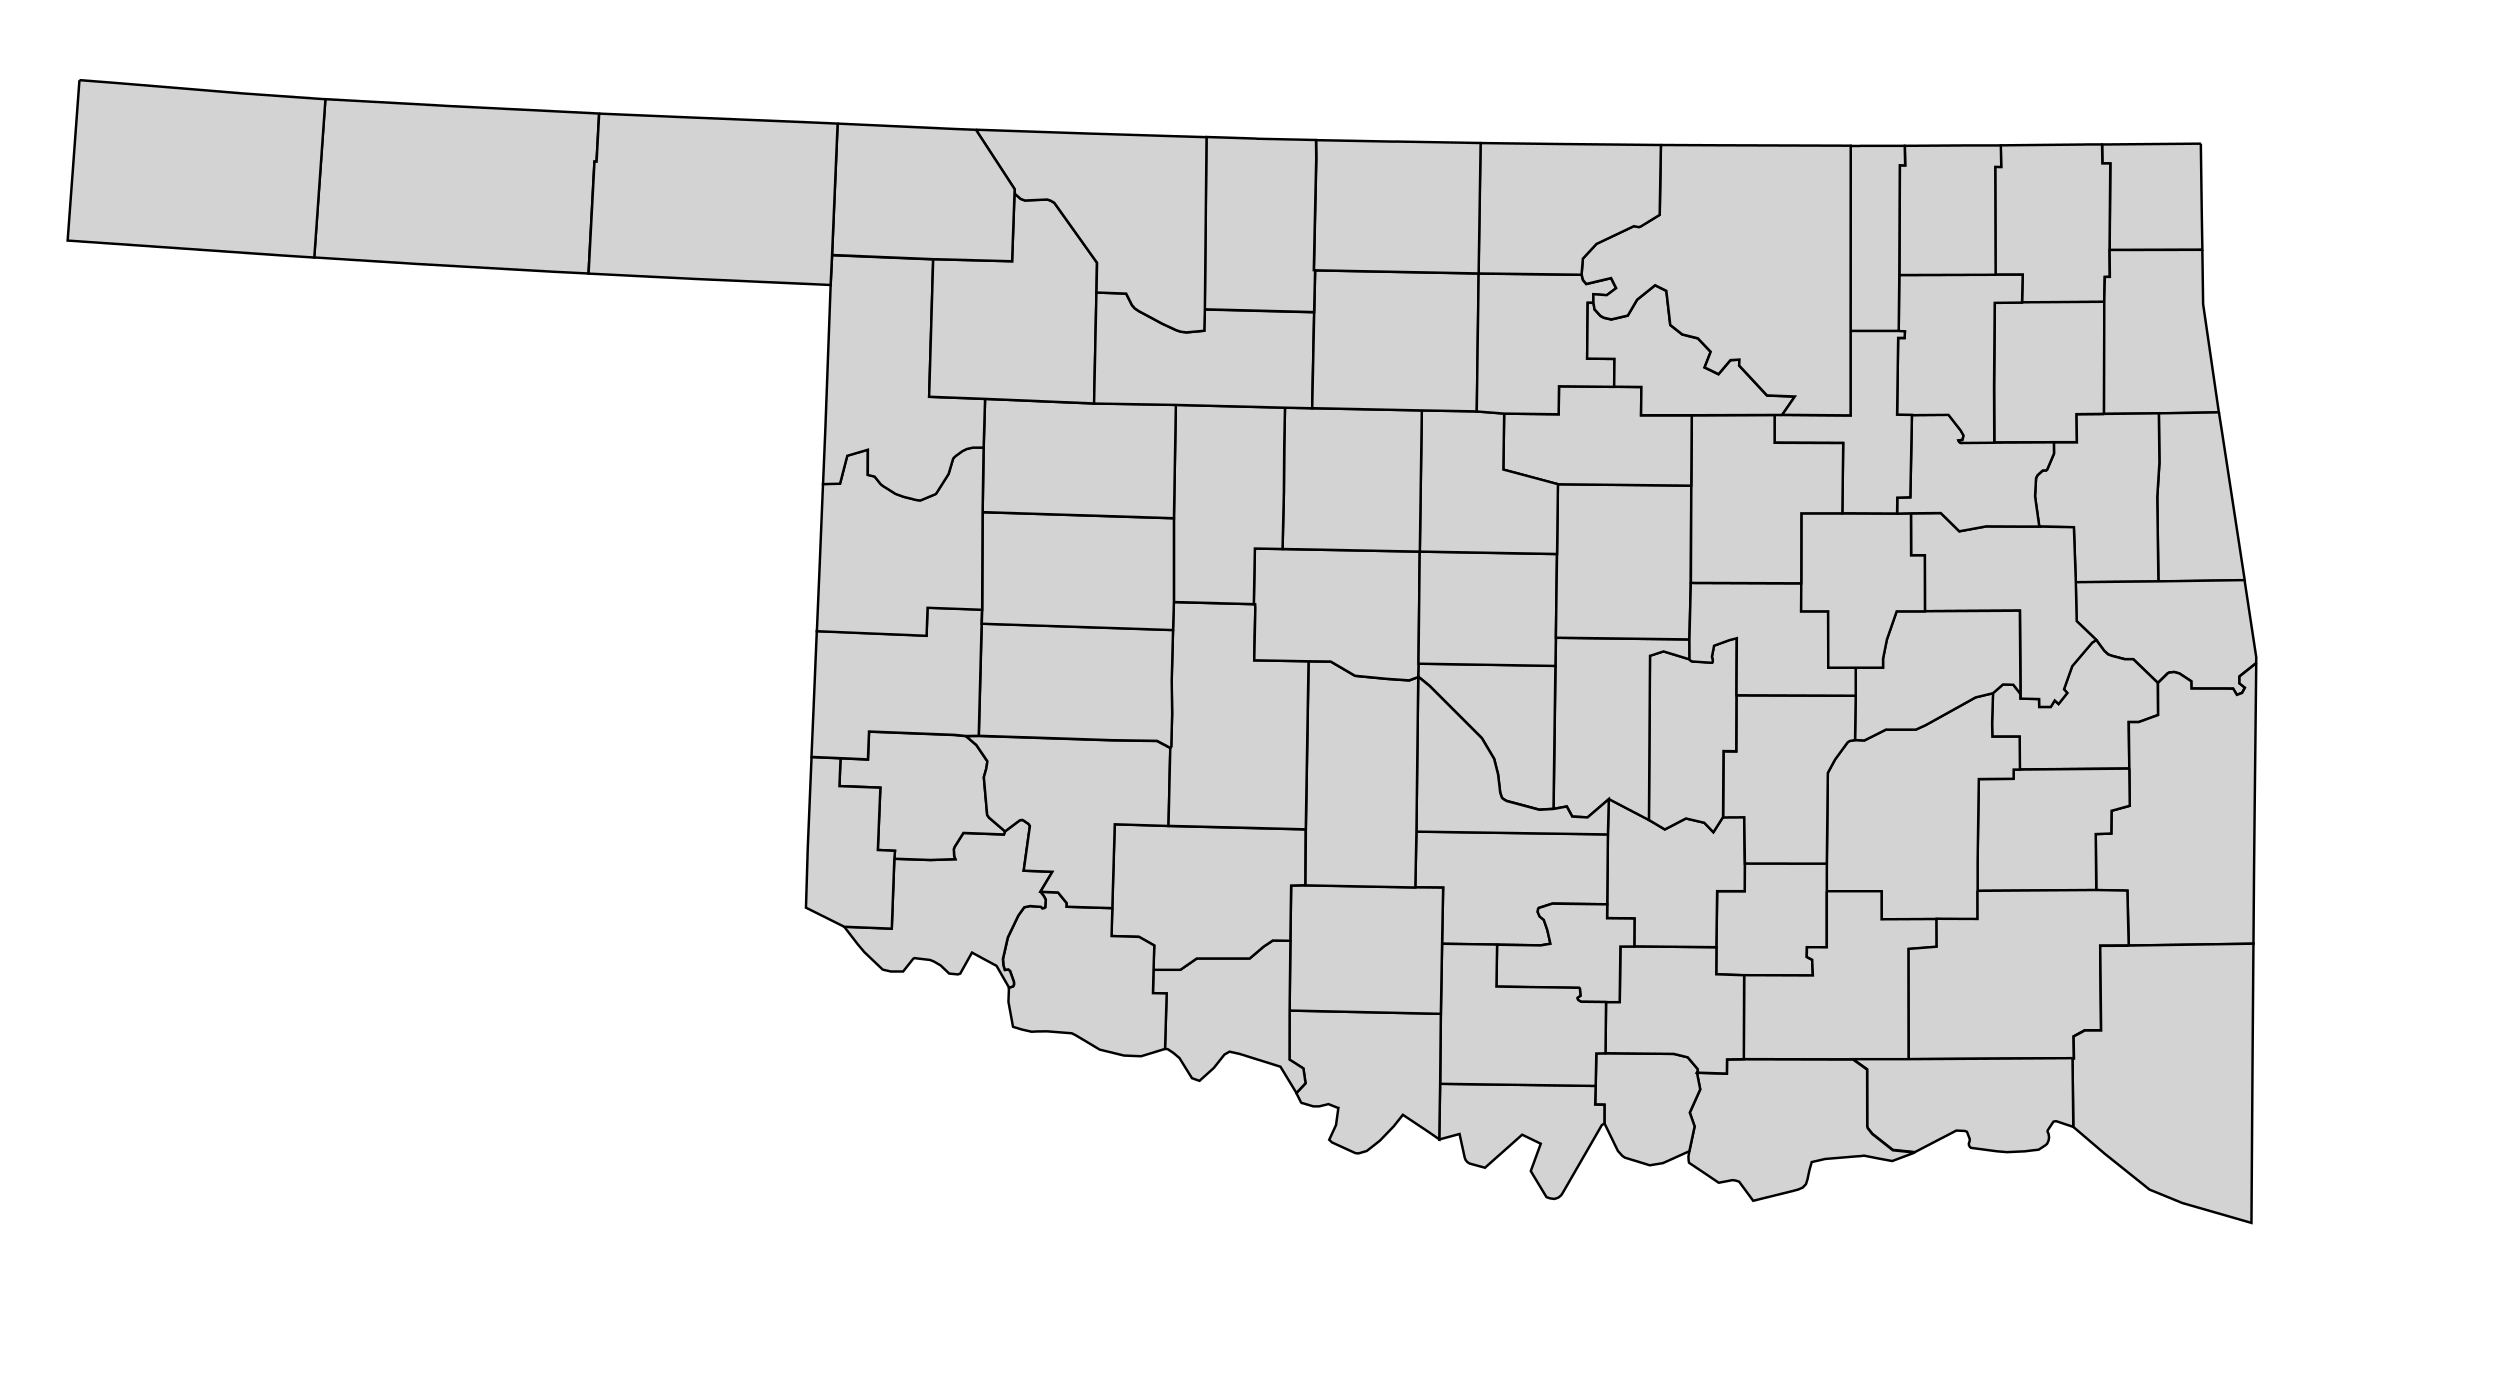
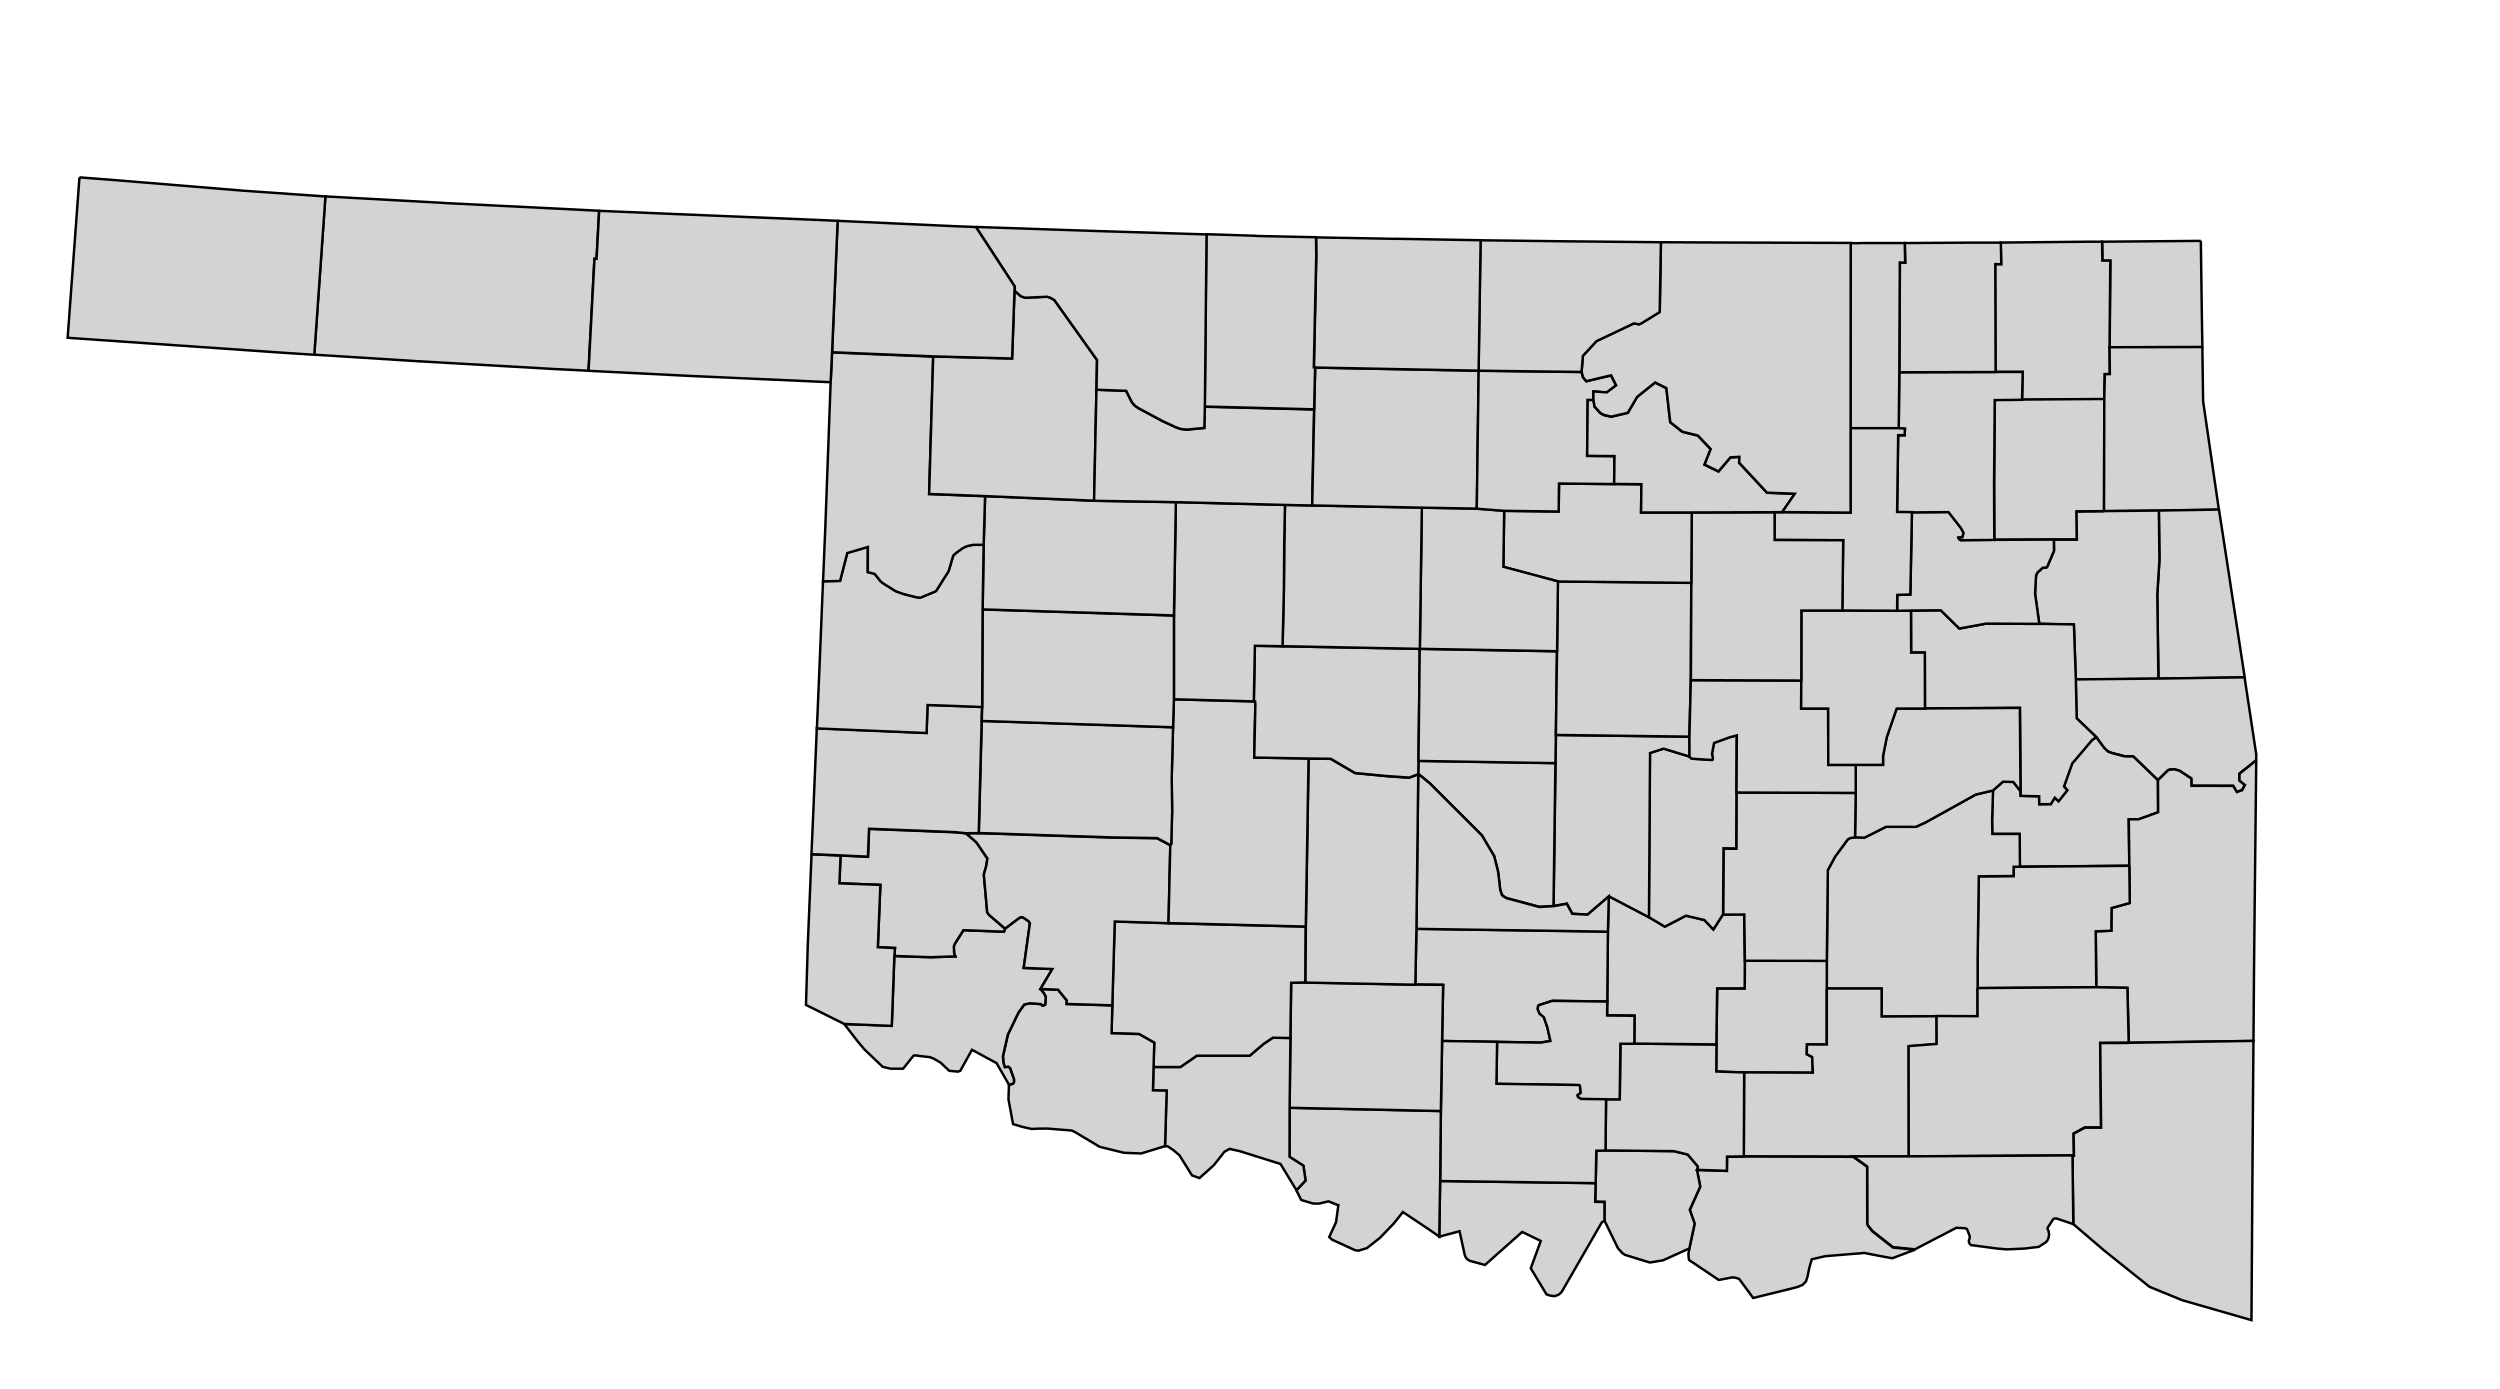
<svg xmlns="http://www.w3.org/2000/svg" width="900" height="500" version="1.0">
-   <g id="county-group" class="counties" transform="scale(5), translate(-390 -325)" style="fill:#d3d3d3;stroke-width:.178;stroke:#000">
+   <g id="county_group" class="counties" transform="scale(5), translate(-390 -318)" style="fill:#d3d3d3;stroke-width:.178;stroke:#000">
    <path id="Texas__OK" class="40139" d="m422.03 332.62 8.896 0.443 2.209 0.112-0.185 3.455h-0.152l-0.426 8.062-2.403-0.119-9.868-0.563-7.479-0.473 0.802-11.396 8.606 0.474" />
    <path id="Cimarron__OK" class="40025" d="m395.72 330.77 2.307 0.178 9.451 0.779 5.696 0.401 0.257 0.02-0.802 11.396-2.387-0.155-15.372-1.068 0.85-11.547" />
    <path id="Ottawa__OK" class="40115" d="m548.46 335.34 0.073 5.359 0.039 2.291-6.677 0.013 0.055-6.233-0.572-2e-3 -0.021-1.365 7.103-0.06" />
    <path id="Craig__OK" class="40035" d="m540.15 335.4h1.198l0.021 1.365 0.572 2e-3 -0.055 6.233 0.018 1.935-0.362 6e-3 -0.041 1.805-5.916 0.04 0.049-2.008-1.96 7e-4 -0.024-7.768 0.43 7e-3 -0.029-1.553 6.097-0.06" />
    <path id="Mayes__OK" class="40097" d="m541.51 346.74-0.018 8.06-1.975 0.02 0.025 2.017h-1.656l-4.291 0.02-0.016-4.029 0.05-6.041 1.966-0.02 5.916-0.04" />
    <path id="Delaware__OK" class="40041" d="m548.57 342.99 0.055 3.903 1.134 7.803-4.322 0.07-3.947 0.04 0.018-8.06 0.041-1.805 0.362-6e-3 -0.018-1.935 6.677-0.013" />
    <path id="Adair__OK" class="40001" d="m545.44 354.76 4.322-0.07 0.218 1.377 1.64 10.709-6.212 0.09-0.082-6.078 0.155-2.481-0.041-3.552" />
    <path id="Cherokee__OK" class="40021" d="m541.49 354.8 3.947-0.04 0.041 3.552-0.155 2.481 0.082 6.078-5.948 0.06-0.14-3.965-2.455-0.045-0.041-0.06-0.298-2.122 0.073-1.31 0.112-0.216 0.369-0.33 0.257-0.01 0.073-0.08 0.481-1.13-7e-3 -0.806h1.656l-0.025-2.017 1.975-0.02" />
    <path id="Sequoyah__OK" class="40135" d="m551.61 366.78 0.842 5.554-7e-3 0.403-1.208 0.962-2e-3 0.494 0.394 0.315-0.201 0.375-0.379 0.137-0.267-0.444-3.004-7e-3 -0.01-0.523-0.852-0.562-0.378-0.105-0.36 0.04-0.103 0.05-0.708 0.697-1.776-1.712h-0.612l-0.916-0.24-0.275-0.1-0.287-0.264-0.572-0.779-1.416-1.357-0.062-2.797 5.948-0.06 6.212-0.09" />
    <path id="Haskell__OK" class="40061" d="m540.93 371.08 0.572 0.779 0.287 0.264 0.275 0.1 0.916 0.24h0.612l1.776 1.712 0.014 2.305-1.398 0.508h-0.717l0.041 3.343-7.88 0.07-0.018-2.362h-1.968l-0.018-0.981 0.068-2.153 0.722-0.631 0.743 0.019 0.517 0.662 4e-3 0.343 1.333 0.031 0.011 0.57 0.829-4e-3 0.281-0.466 0.28 0.254 0.627-0.789-0.238-0.271 0.592-1.663 1.433-1.687 0.303-0.2" />
    <path id="Le_Flore__OK" class="40079" d="m552.45 372.74-0.112 10.341-0.048 4.747-0.039 5.121-8.979 0.135-0.095-3.95-2.242-0.043-0.039-4.035 1.123-0.042 0.018-1.637 1.309-0.361-0.073-6.027h0.717l1.398-0.509-0.014-2.305 0.708-0.697 0.103-0.05 0.36-0.04 0.378 0.105 0.852 0.562 0.01 0.523 3.004 7e-3 0.267 0.444 0.379-0.137 0.201-0.375-0.394-0.315 2e-3 -0.494 1.208-0.962" />
    <path id="Latimer__OK" class="40077" d="m543.31 380.33 0.032 2.685-1.309 0.361-0.018 1.637-1.123 0.042 0.039 4.035-8.549 0.06v-2.083l0.087-5.971 2.503-0.02 6e-3 -0.665 0.451-2e-3 7.88-0.07" />
    <path id="Pittsburg__OK" class="40121" d="m533.5 374.91-0.068 2.154 0.018 0.98h1.968l0.018 2.363-0.451 2e-3 -6e-3 0.664-2.503 0.02-0.087 5.97v2.083l4e-3 2.044-2.953-0.012-3.962 0.02v-2.018h-3.946v-2.007l0.073-6.535 0.521-0.964 0.907-1.237 0.162-0.1 0.369-0.06 0.676 0.03 1.557-0.783 2.147 4e-3 0.692-0.316 3.614-2.007 1.248-0.298" />
    <path id="Coal__OK" class="40029" d="m521.53 387.17v6.043l-1.429-7e-3 -0.015 0.7 0.392 0.207 0.049 1.128-4.951-0.02-2.006-0.068 0.013-1.948 0.057-4.035h1.984l9e-3 -2.015 5.898 0.01" />
    <path id="Atoka__OK" class="40005" d="m521.53 389.17h3.946v2.018l3.962-0.02 9e-3 2.009-2.018 0.159 9e-3 7.941h-4.019l-7.866-0.02 0.023-6.044 4.951 0.02-0.049-1.128-0.392-0.207 0.015-0.7 1.429 7e-3v-4.035" />
    <path id="Pushmataha__OK" class="40127" d="m532.38 389.14 8.549-0.06 2.242 0.043 0.095 3.95-2.054 0.01 0.064 6.092h-1.175l-0.804 0.435 0.024 1.584-0.104-3e-3 -11.787 0.07-9e-3 -7.941 2.018-0.158-9e-3 -2.01 2.953 0.012-4e-3 -2.044" />
    <path id="McCurtain__OK" class="40089" d="m543.27 393.08 8.979-0.135-0.057 7.343-0.087 12.762-4.974-1.431-2.362-0.965-3.263-2.612-2.227-1.904-0.057-4.926 0.104 3e-3 -0.024-1.584 0.804-0.436h1.175l-0.064-6.092 2.054-0.01" />
    <path id="Choctaw__OK" class="40023" d="m539.22 401.21 0.057 4.926-1.205-0.403h-0.135l-0.064 0.03h-0.027l-0.408 0.619-9e-3 0.03v0.04l-7e-3 0.02 7e-3 0.02 0.073 0.154v0.03l0.032 0.2-0.032 0.232-0.103 0.233-0.107 0.104-0.506 0.33-0.15 0.02-0.282 0.03-0.554 0.07h-9e-3l-1.287 0.06-0.713-0.06-1.881-0.25-0.071-0.06-0.075-0.128v-0.02l-5e-3 -0.118 0.057-0.162 5e-3 -0.153-0.201-0.514-0.144-0.06-0.617-0.03-1.391 0.722-1.592 0.829h-7e-3l-1.583-0.16-1.478-1.165-0.33-0.417-0.041-0.13-7e-3 -4.097-1.013-0.724h4.019l11.787-0.07" />
    <path id="Bryan__OK" class="40013" d="m523.42 401.29 1.013 0.724 7e-3 4.097 0.041 0.13 0.33 0.417 1.478 1.164 1.583 0.161-1.631 0.611-0.924-0.169-1.1-0.217-0.259 0.03-0.41 0.03-2.138 0.178-0.965 0.223-0.16 0.563-0.119 0.555-9e-3 0.06-0.016 0.06-0.055 0.176-0.048 0.154-9e-3 0.02-0.023 0.03-0.178 0.185-0.023 0.03-0.346 0.148-0.394 0.105-2.837 0.701-0.184-0.252-0.827-1.125-0.25-0.08-0.225-0.03-0.973 0.186h-0.025l-0.177-0.122-1.952-1.31-0.016-0.06-0.016-0.111-0.016-0.283 0.064-0.369 0.38-1.787-0.349-0.994 0.752-1.674-0.235-1.204 2.157 0.067 0.011-1.02 1.208-0.017 7.866 0.02" />
    <path id="Marshall__OK" class="40095" d="m505.6 400.83 4.924 0.05 0.997 0.246 0.724 0.854v0.144l-0.064 0.104 0.235 1.204-0.752 1.674 0.349 0.994-0.38 1.787-1.904 0.859h-0.016l-0.924 0.155-1.794-0.549-0.193-0.134-0.312-0.349-0.965-1.983 2e-3 -1.353-0.669-0.012 0.033-1.35 0.046-2.335 0.661-0.013" />
    <path id="Johnston__OK" class="40069" d="m507.68 393.14 5.905 0.06-0.013 1.948 2.006 0.068-0.023 6.044-1.208 0.017-0.011 1.02-2.157-0.067 0.064-0.104v-0.144l-0.724-0.854-0.997-0.246-4.924-0.05 0.039-3.696h0.988l0.05-4.001h1.004" />
    <path id="Pontotoc__OK" class="40123" d="m514.06 383.83 1.521-9e-3 0.046 3.328-9e-3 2.015h-1.984l-0.057 4.034-5.905-0.06 0.014-2.016-1.975-0.02 9e-3 -1.004 0.048-5.038 0.064-2.539 2.885 1.508 1.151 0.688 1.521-0.792 1.324 0.31 0.651 0.68 0.697-1.095" />
    <path id="Garvin__OK" class="40049" d="m505.77 385.07-0.048 5.038-3.954-0.05-0.972 0.312-0.048 0.06-0.032 0.234 0.143 0.321 0.298 0.242 0.25 0.722 0.225 0.997-0.708 0.119-3.132-0.05-3.962-0.06 0.077-4.044-2.006-0.021 0.08-4.019 13.79 0.202" />
    <path id="Murray__OK" class="40099" d="m497.79 393.02 3.132 0.05 0.708-0.119-0.225-0.997-0.25-0.722-0.298-0.242-0.143-0.321 0.032-0.234 0.048-0.06 0.972-0.312 3.954 0.05-9e-3 1.004 1.975 0.02-0.014 2.016h-1.004l-0.05 4.001h-0.988l-1.801-0.02-0.2-0.119-0.057-0.113v-0.05l0.218-0.153-0.041-0.506-0.055-0.06-5.955-0.09 0.048-3.022" />
    <path id="Love__OK" class="40085" d="m493.69 403.03 11.195 0.153-0.033 1.35 0.669 0.012-2e-3 1.353-0.185 0.104-2.86 4.96-0.089 0.119-0.193 0.153-0.273 0.09-0.305-0.04-0.266-0.09-1.132-1.876 0.719-1.969-1.338-0.651-2.68 2.38-1.107-0.304-0.168-0.112-0.112-0.136-0.016-0.04-0.05-0.119-0.376-1.719-1.464 0.394 0.064-4.002" />
    <path id="Carter__OK" class="40019" d="m493.83 392.95 3.962 0.06-0.048 3.022 5.955 0.09 0.055 0.06 0.041 0.507-0.218 0.153v0.05l0.057 0.113 0.2 0.119 1.801 0.02-0.039 3.696-0.661 0.013-0.046 2.335-11.195-0.153 0.05-5.037 0.087-5.04" />
    <path id="Jefferson__OK" class="40067" d="m482.85 397.76 10.89 0.235-0.05 5.037-0.064 4.002-0.683-0.476-1.936-1.292-0.651 0.82-0.997 1.036-0.948 0.747-0.594 0.176-0.226-0.02-1.678-0.765-0.21-0.194 0.49-1.061 0.169-1.229h-7e-3l-0.708-0.28-0.66 0.161h-0.433l-0.804-0.241h-0.032l-0.048-0.05-0.33-0.66 0.658-0.704-0.155-1.062-1.001-0.639 8e-3 -3.534" />
    <path id="Stephens__OK" class="40137" d="m491.9 388.89 2.006 0.021-0.077 4.044-0.087 5.04-10.89-0.235 0.057-5.023 0.057-3.977 1.027-0.023 7.907 0.153" />
    <path id="Cotton__OK" class="40033" d="m473.05 394.82 1.942 4.2e-4 1.178-0.813 3.814-3e-3 0.997-0.849 0.667-0.444 1.262 0.02-0.057 5.023-8e-3 3.534 1.001 0.639 0.155 1.062-0.658 0.704-1.148-1.889-2.942-0.923-0.724-0.162-0.369 0.208-0.763 0.965-1.013 0.909-0.016 0.02h-7e-3l-0.54-0.194-0.899-1.446-0.433-0.369-0.419-0.277-0.193-0.01 0.119-3.993-0.988-0.02 0.041-1.68" />
    <path id="Comanche__OK" class="40031" d="m474.13 384.47 9.884 0.248-0.025 4.019-1.027 0.023-0.057 3.977-1.262-0.02-0.667 0.444-0.997 0.849-3.814 3e-3 -1.178 0.813-1.942-4.2e-4 0.055-1.749-1.093-0.622-1.984-0.06 0.057-2.016 0.177-6.035 3.872 0.121" />
    <path id="Tillman__OK" class="40141" d="m470.09 390.38-0.057 2.016 1.984 0.06 1.093 0.622-0.055 1.749-0.041 1.679 0.988 0.02-0.119 3.994-1.72 0.53-1.237-0.05-1.744-0.426-1.751-1.047-0.266-0.133h-0.025l-1.744-0.138-0.763 0.01-0.353 0.02-0.708-0.161-0.385-0.119-0.241-0.07-9e-3 -0.01-0.328-1.783 0.016-0.499 0.023-0.531 0.298-0.09 0.064-0.126v-0.188l-0.282-0.795-0.119-0.1-0.259 0.03-0.103-0.348-0.032-0.447 0.353-1.553 0.756-1.575 0.424-0.595 0.419-0.09 0.795 0.06 0.089 0.1 0.136-0.02 0.073-0.05 0.039-0.545-0.143-0.273-0.242-0.298 1.269 0.05 0.628 0.772-9e-3 0.255 3.288 0.1" />
    <path id="Jackson__OK" class="40065" d="m462.36 384.86 1.061-0.795 0.176-0.03 0.073 0.03 0.394 0.266 0.087 0.146-0.446 3.214 2.062 0.079-0.859 1.439 0.242 0.298 0.143 0.272-0.039 0.546-0.073 0.05-0.136 0.02-0.089-0.1-0.795-0.06-0.419 0.09-0.424 0.595-0.756 1.575-0.353 1.552 0.032 0.448 0.103 0.348 0.259-0.03 0.119 0.1 0.282 0.795v0.187l-0.064 0.127-0.298 0.09v-0.02l-0.891-1.551-0.941-0.506-0.827-0.45-0.811 1.453-7e-3 0.02-0.025 0.04h-0.016l-0.144 0.06-0.635-0.06-0.619-0.586-0.467-0.273-0.289-0.121-0.9-0.105-0.209-0.03-0.103 0.04-0.733 0.925h-0.891l-0.579-0.137-1.317-1.254-0.474-0.561-0.981-1.272 3.423 0.138 0.185-5.03 2.612 0.09 1.785-0.06-0.089-0.208-0.025-0.507 0.064-0.176 0.628-0.997 2.917 0.113 0.08-0.218" />
    <path id="Greer__OK" class="40055" d="m450.52 379.6 1.975 0.09 0.08-2.01 6.181 0.243 0.793 0.08 0.749 0.644 0.795 1.173-0.08 0.522-0.177 0.626 0.241 2.717 0.137 0.193 1.148 0.987-0.08 0.218-2.917-0.112-0.628 0.996-0.064 0.177 0.025 0.506 0.089 0.209-1.785 0.06-2.612-0.09 0.048-0.573-1.236-0.06 0.182-4.485-2.947-0.114 0.08-2.001" />
    <path id="Kiowa__OK" class="40075" d="m459.55 378 0.925-0.01 9.538 0.314 3.295 0.05 0.956 0.507-0.128 5.61-3.872-0.121-0.177 6.035-3.288-0.1 9e-3 -0.255-0.628-0.772-1.269-0.05 0.859-1.439-2.062-0.079 0.446-3.214-0.087-0.146-0.394-0.266-0.073-0.03-0.176 0.03-1.061 0.795-1.148-0.987-0.137-0.193-0.241-2.717 0.177-0.626 0.08-0.522-0.795-1.173-0.749-0.644" />
    <path id="Harmon__OK" class="40057" d="m448.43 379.51 2.09 0.09-0.08 2.001 2.947 0.114-0.182 4.486 1.236 0.06-0.048 0.574-0.185 5.029-3.423-0.137-2.755-1.373 0.128-4.275 0.273-6.565" />
    <path id="Muskogee__OK" class="40101" d="m527.59 361.96 2.147-0.02 1.338 1.314 1.932-0.355 2.797 0.015h1.061l2.455 0.045 0.14 3.965 0.062 2.797 1.416 1.357-0.303 0.199-1.433 1.687-0.592 1.664 0.238 0.271-0.627 0.789-0.28-0.254-0.281 0.466-0.829 3e-3 -0.011-0.57-1.333-0.031-4e-3 -0.343-0.046-5.994-6.839 0.04-9e-3 -4.026h-0.988l-9e-3 -3.031" />
    <path id="McIntosh__OK" class="40091" d="m528.59 369.01 6.839-0.04 0.046 5.994-0.517-0.662-0.743-0.019-0.722 0.631-1.248 0.298-3.614 2.007-0.692 0.316-2.147-4e-3 -1.557 0.783-0.676-0.03 0.05-3.197v-2.018h1.966v-0.644l0.273-1.373 0.708-2.041h2.034" />
    <path id="Hughes__OK" class="40063" d="m515.03 375.06 8.583 0.03-0.05 3.197-0.369 0.06-0.162 0.1-0.907 1.238-0.521 0.964-0.073 6.535-5.898-0.01-0.046-3.328-1.521 9e-3 0.032-4.752 0.916 0.01 0.016-4.037" />
    <path id="Seminole__OK" class="40133" d="m511.64 372.47 0.121 0.12 0.112 0.03 1.391 0.09 0.032-0.03 0.025-0.119-0.066-0.289 0.153-0.79 1.093-0.399 0.546-0.145-0.023 4.111-0.016 4.037-0.916-0.01-0.032 4.752-0.697 1.094-0.651-0.681-1.324-0.311-1.521 0.791-1.151-0.688 0.078-11.825 0.973-0.314 1.872 0.57" />
    <path id="Pottawatomie__OK" class="40125" d="m502.03 370.92 9.611 0.123 7e-3 1.431-1.872-0.57-0.973 0.314-0.078 11.825-2.885-1.508-1.532 1.314-1.102-0.06-0.394-0.726-0.952 0.176 0.137-10.29 0.032-2.029" />
    <path id="Cleveland__OK" class="40027" d="m492.13 372.78 9.859 0.161-0.137 10.29-1.02 0.06-2.362-0.632-0.241-0.145-0.096-0.09-0.121-0.369-0.152-1.302-0.283-1.125-0.883-1.488-3.769-3.767-0.818-0.667 0.023-0.931" />
    <path id="McClain__OK" class="40087" d="m492.11 373.72 0.818 0.667 3.769 3.767 0.883 1.488 0.283 1.125 0.152 1.302 0.121 0.369 0.096 0.09 0.241 0.144 2.362 0.633 1.02-0.06 0.952-0.176 0.394 0.726 1.102 0.06 1.532-1.314-0.064 2.539-13.79-0.202 0.13-11.128v-0.03" />
    <path id="Grady__OK" class="40051" d="m484.22 372.62 1.596 0.018 1.746 1.024 2.286 0.221 1.613 0.11 0.653-0.24-0.13 11.128-0.08 4.019-7.907-0.153 0.025-4.019 0.2-12.1" />
    <path id="Caddo__OK" class="40015" d="m480.27 368.5h0.098l0.016 0.248-0.08 3.794 3.912 0.07-0.2 12.1-9.884-0.248 0.128-5.61 0.066-0.09 0.064-2.373-0.032-2.378 0.096-3.648 0.062-2.015 5.753 0.152" />
    <path id="Canadian__OK" class="40017" d="m482.34 364.53 9.884 0.188-0.089 8.067-0.023 0.931v0.03l-0.653 0.24-1.613-0.11-2.286-0.221-1.746-1.024-1.596-0.018-3.912-0.07 0.08-3.794-0.016-0.248h-0.098l0.077-4.005 1.99 0.034" />
    <path id="Oklahoma__OK" class="40109" d="m492.22 364.72 9.884 0.173-0.082 6.026-0.032 2.029-9.859-0.161 0.089-8.067" />
    <path id="Lincoln__OK" class="40081" d="m511.77 359.96-0.032 6.998-0.103 4.081-9.611-0.123 0.082-6.026 0.062-5.028 9.602 0.1" />
    <path id="Okfuskee__OK" class="40107" d="m519.69 366.99-9e-3 2.025h1.945l7e-3 4.058h1.979v2.018l-8.583-0.03 0.023-4.111-0.546 0.145-1.093 0.399-0.153 0.79 0.066 0.289-0.025 0.119-0.032 0.03-1.391-0.09-0.112-0.03-0.121-0.12-7e-3 -1.431 0.103-4.081 7.948 0.03" />
    <path id="Okmulgee__OK" class="40111" d="m527.59 361.96 9e-3 3.031h0.988l9e-3 4.026h-2.034l-0.708 2.041-0.273 1.373v0.644h-3.946l-7e-3 -4.058h-1.945l9e-3 -2.025 7e-3 -5.039h2.951l3.946 0.02 0.995-0.02" />
    <path id="Wagoner__OK" class="40145" d="m533.59 356.87 4.291-0.02 7e-3 0.806-0.481 1.13-0.073 0.08-0.257 0.01-0.369 0.33-0.112 0.216-0.073 1.31 0.298 2.122 0.041 0.06h-1.061l-2.797-0.015-1.932 0.355-1.338-1.314-2.147 0.02-0.995 0.02 0.013-1.143 0.94-0.029 0.115-5.93 2.637-0.02 0.883 1.133 0.201 0.361-0.08 0.315-0.289 0.04 0.046 0.105 0.114 0.07 2.418-0.02" />
    <path id="Rogers__OK" class="40131" d="m526.75 344.8 6.926-0.02 1.96-7e-4 -0.049 2.008-1.966 0.02-0.05 6.041 0.016 4.029-2.418 0.02-0.114-0.07-0.046-0.105 0.289-0.04 0.08-0.315-0.201-0.361-0.883-1.133-2.637 0.02-1.068-0.014 0.077-5.529 0.465-2e-3 0.023-0.47-0.445-0.028 0.041-4.034" />
    <path id="Nowata__OK" class="40105" d="m531.97 335.47h2.091l0.029 1.553-0.43-7e-3 0.024 7.768-6.926 0.02 0.037-7.906 0.384 0.012-0.029-1.411 4.821-0.03" />
    <path id="Washington__OK" class="40147" d="m523.91 335.5h3.231l0.029 1.411-0.384-0.012-0.037 7.906-0.041 4.034h-3.471l9e-3 -13.33h0.665" />
    <path id="Tulsa__OK" class="40143" d="m523.24 348.83h3.471l0.445 0.028-0.023 0.47-0.465 2e-3 -0.077 5.529 1.068 0.014-0.115 5.93-0.94 0.029-0.013 1.143-3.946-0.02 0.062-5.061-4.94-0.02v-2h0.546l4.926 0.04v-6.089" />
    <path id="Creek__OK" class="40037" d="m511.81 354.9 5.962-0.02v2l4.94 0.02-0.062 5.061h-2.951l-7e-3 5.039-7.948-0.03 0.032-6.998 0.034-5.063" />
    <path id="Payne__OK" class="40119" d="m506.22 352.85 1.961 0.02-0.025 2.035h3.65l-0.034 5.063-9.602-0.1-3.929-1.052 0.057-4.036 3.929 0.05 0.025-2.016 3.969 0.04" />
    <path id="Logan__OK" class="40083" d="m492.37 354.55 3.962 0.07 1.968 0.152-0.057 4.036 3.929 1.052-0.062 5.028-9.884-0.173 0.144-10.168" />
    <path id="Kingfisher__OK" class="40073" d="m482.52 354.35 1.961 0.04 7.891 0.159-0.144 10.168-9.884-0.188 0.096-4.016 0.025-3.352 0.055-2.812" />
    <path id="Blaine__OK" class="40011" d="m474.66 354.15 7.859 0.199-0.055 2.812-0.025 3.352-0.096 4.016-1.99-0.034-0.077 4.005-5.753-0.152v-6.035l0.137-8.163" />
    <path id="Washita__OK" class="40149" d="m474.46 370.36-0.096 3.648 0.032 2.378-0.064 2.373-0.066 0.09-0.956-0.507-3.295-0.05-9.538-0.314 0.209-8.076 13.774 0.456" />
    <path id="Beckham__OK" class="40009" d="m460.71 368.9-0.032 1.006-0.209 8.076-0.925 0.01-0.793-0.08-6.181-0.243-0.08 2.01-1.975-0.09-2.09-0.09 0.153-3.519 0.232-5.547 7.9 0.332 0.071-2.018 3.929 0.144" />
    <path id="Custer__OK" class="40039" d="m460.75 361.88 13.773 0.437v6.035l-0.062 2.015-13.774-0.456 0.032-1.006 0.032-7.025" />
    <path id="Dewey__OK" class="40043" d="m468.78 354.05 5.882 0.1-0.137 8.163-13.773-0.437 0.073-4.651 0.103-3.503 7.852 0.331" />
    <path id="Roger_Mills__OK" class="40129" d="m460.82 357.23-0.073 4.651-0.032 7.025-3.929-0.144-0.071 2.018-7.9-0.332 0.194-4.546 0.248-6.06 1.225-0.027 0.52-2.012 1.484-0.435-6e-3 1.814 0.491 0.12 0.44 0.548 0.16 0.128 0.909 0.571 0.578 0.208 0.924 0.234 0.282 0.03 1.086-0.451 0.064-0.06 0.884-1.398 0.312-1.054 0.048-0.1 0.178-0.159 0.456-0.33 0.314-0.155 0.451-0.1h0.763" />
    <path id="Ellis__OK" class="40045" d="m457.19 343.66-0.292 9.912 4.027 0.154-0.103 3.503h-0.763l-0.451 0.1-0.314 0.155-0.456 0.33-0.178 0.159-0.048 0.1-0.312 1.054-0.884 1.398-0.064 0.06-1.086 0.451-0.282-0.03-0.924-0.234-0.578-0.208-0.909-0.571-0.16-0.128-0.44-0.548-0.491-0.12 6e-3 -1.814-1.484 0.435-0.52 2.012-1.225 0.027 0.169-4.04 0.378-10.278 0.103-2.163 7.281 0.3" />
    <path id="Woodward__OK" class="40153" d="m457.19 343.66 5.68 0.151 0.185-5.192 0.016 0.33 0.417 0.369 0.305 0.113 1.608-0.07 0.241 0.08 0.266 0.155 3.077 4.32-0.039 2.139-0.169 7.996-7.852-0.331-4.027-0.154 0.292-9.912" />
    <path id="Major__OK" class="40093" d="m484.62 347.49-0.144 6.905-1.961-0.04-7.859-0.199-5.882-0.1 0.169-7.996 2.138 0.08 0.417 0.828 0.209 0.24 0.273 0.186 1.688 0.907 1.004 0.467 0.337 0.114 0.419 0.05 1.278-0.12 0.039-1.528 7.875 0.2" />
    <path id="Garfield__OK" class="40047" d="m496.46 344.69h9e-3l-0.137 9.931-3.962-0.07-7.891-0.159 0.144-6.905 0.071-3.02 11.765 0.226" />
    <path id="Noble__OK" class="40103" d="m503.87 344.78 0.107 0.401 0.232 0.274 1.785-0.422 0.364 0.723-0.676 0.507-0.964-0.07 5e-3 0.612h-0.41l-0.041 4.019 1.968 0.02-0.023 2.009-3.969-0.04-0.025 2.016-3.929-0.05-1.968-0.152 0.137-9.931 7.408 0.09" />
    <path id="Pawnee__OK" class="40117" d="m506.22 352.85 0.023-2.009-1.968-0.02 0.041-4.019h0.41l0.08 0.481 0.426 0.468 0.248 0.135 0.531 0.12 1.187-0.278 0.672-1.145 1.295-1.038 0.811 0.404 0.281 2.456 0.865 0.683 1.124 0.279 0.922 0.971-0.44 1.122 1.002 0.488 0.858-1.011 0.647-0.037-0.016 0.425 2.002 2.154 2.002 0.079-0.909 1.32h-0.546l-5.962 0.02h-3.65l0.025-2.035-1.961-0.02" />
    <path id="Osage__OK" class="40113" d="m509.59 335.44 4.09 0.02 9.572 0.03-9e-3 13.33v6.089l-4.926-0.04 0.909-1.32-2.002-0.079-2.002-2.154 0.016-0.425-0.647 0.037-0.858 1.011-1.002-0.488 0.44-1.122-0.922-0.971-1.124-0.279-0.865-0.683-0.281-2.456-0.811-0.404-1.295 1.038-0.672 1.145-1.187 0.278-0.531-0.12-0.248-0.135-0.426-0.468-0.08-0.481-5e-3 -0.612 0.964 0.07 0.676-0.507-0.364-0.723-1.785 0.422-0.232-0.274-0.107-0.401 0.096-1.157 0.981-1.061 2.692-1.277 0.362 0.07 0.136-0.05 1.359-0.834 0.087-5.031" />
    <path id="Kay__OK" class="40071" d="m496.6 335.3 5.737 0.07 7.247 0.07-0.087 5.031-1.359 0.834-0.136 0.05-0.362-0.07-2.692 1.277-0.981 1.061-0.096 1.157-7.408-0.09h-9e-3l0.144-9.392" />
    <path id="Grant__OK" class="40053" d="m490.41 335.19 6.196 0.107-0.144 9.392-11.765-0.226h-0.095l0.175-8.068-0.016-1.303 5.65 0.105" />
    <path id="Alfalfa__OK" class="40003" d="m480.47 334.99 4.282 0.09 0.016 1.303-0.175 8.068h0.095l-0.071 3.02-7.875-0.2 0.121-12.407 3.607 0.115" />
    <path id="Woods__OK" class="40151" d="m460.27 334.34 8.294 0.282 8.308 0.256-0.121 12.407-0.039 1.528-1.278 0.12-0.419-0.05-0.337-0.114-1.004-0.467-1.688-0.907-0.273-0.186-0.209-0.24-0.417-0.828-2.138-0.08 0.039-2.139-3.077-4.32-0.266-0.155-0.241-0.08-1.608 0.07-0.305-0.113-0.417-0.369-0.016-0.33-2.788-4.275" />
    <path id="Harper__OK" class="40059" d="m450.31 333.9 8.406 0.385 1.551 0.06 2.788 4.275-0.185 5.192-5.68-0.151-7.281-0.3 0.401-9.458" />
    <path id="Beaver__OK" class="40007" d="m433.14 333.18 5.682 0.241 9.907 0.408 1.581 0.07-0.401 9.458-0.103 2.163-9.948-0.444-7.481-0.376 0.426-8.063h0.152l0.185-3.455" />
  </g>
+   <text x="10" y="50" font-size="50" fill="black" visibility="hidden">Texas
+     <set attributeName="visibility" from="visible" to="hidden" begin="county_group.mouseover" />
+     <set attributeName="visibility" from="hidden" to="visible" begin="Texas__OK.mouseover" end="Texas__OK.mouseout" />
+   </text>
+   <text x="10" y="50" font-size="50" fill="black" visibility="hidden">Cimarron
+     <set attributeName="visibility" from="visible" to="hidden" begin="county_group.mouseover" />
+     <set attributeName="visibility" from="hidden" to="visible" begin="Cimarron__OK.mouseover" end="Cimarron__OK.mouseout" />
+   </text>
+   <text x="10" y="50" font-size="50" fill="black" visibility="hidden">Ottawa
+     <set attributeName="visibility" from="visible" to="hidden" begin="county_group.mouseover" />
+     <set attributeName="visibility" from="hidden" to="visible" begin="Ottawa__OK.mouseover" end="Ottawa__OK.mouseout" />
+   </text>
+   <text x="10" y="50" font-size="50" fill="black" visibility="hidden">Craig
+     <set attributeName="visibility" from="visible" to="hidden" begin="county_group.mouseover" />
+     <set attributeName="visibility" from="hidden" to="visible" begin="Craig__OK.mouseover" end="Craig__OK.mouseout" />
+   </text>
+   <text x="10" y="50" font-size="50" fill="black" visibility="hidden">Mayes
+     <set attributeName="visibility" from="visible" to="hidden" begin="county_group.mouseover" />
+     <set attributeName="visibility" from="hidden" to="visible" begin="Mayes__OK.mouseover" end="Mayes__OK.mouseout" />
+   </text>
+   <text x="10" y="50" font-size="50" fill="black" visibility="hidden">Delaware
+     <set attributeName="visibility" from="visible" to="hidden" begin="county_group.mouseover" />
+     <set attributeName="visibility" from="hidden" to="visible" begin="Delaware__OK.mouseover" end="Delaware__OK.mouseout" />
+   </text>
+   <text x="10" y="50" font-size="50" fill="black" visibility="hidden">Adair
+     <set attributeName="visibility" from="visible" to="hidden" begin="county_group.mouseover" />
+     <set attributeName="visibility" from="hidden" to="visible" begin="Adair__OK.mouseover" end="Adair__OK.mouseout" />
+   </text>
+   <text x="10" y="50" font-size="50" fill="black" visibility="hidden">Cherokee
+     <set attributeName="visibility" from="visible" to="hidden" begin="county_group.mouseover" />
+     <set attributeName="visibility" from="hidden" to="visible" begin="Cherokee__OK.mouseover" end="Cherokee__OK.mouseout" />
+   </text>
+   <text x="10" y="50" font-size="50" fill="black" visibility="hidden">Sequoyah
+     <set attributeName="visibility" from="visible" to="hidden" begin="county_group.mouseover" />
+     <set attributeName="visibility" from="hidden" to="visible" begin="Sequoyah__OK.mouseover" end="Sequoyah__OK.mouseout" />
+   </text>
+   <text x="10" y="50" font-size="50" fill="black" visibility="hidden">Haskell
+     <set attributeName="visibility" from="visible" to="hidden" begin="county_group.mouseover" />
+     <set attributeName="visibility" from="hidden" to="visible" begin="Haskell__OK.mouseover" end="Haskell__OK.mouseout" />
+   </text>
+   <text x="10" y="50" font-size="50" fill="black" visibility="hidden">Le Flore
+     <set attributeName="visibility" from="visible" to="hidden" begin="county_group.mouseover" />
+     <set attributeName="visibility" from="hidden" to="visible" begin="Le_Flore__OK.mouseover" end="Le_Flore__OK.mouseout" />
+   </text>
+   <text x="10" y="50" font-size="50" fill="black" visibility="hidden">Latimer
+     <set attributeName="visibility" from="visible" to="hidden" begin="county_group.mouseover" />
+     <set attributeName="visibility" from="hidden" to="visible" begin="Latimer__OK.mouseover" end="Latimer__OK.mouseout" />
+   </text>
+   <text x="10" y="50" font-size="50" fill="black" visibility="hidden">Pittsburg
+     <set attributeName="visibility" from="visible" to="hidden" begin="county_group.mouseover" />
+     <set attributeName="visibility" from="hidden" to="visible" begin="Pittsburg__OK.mouseover" end="Pittsburg__OK.mouseout" />
+   </text>
+   <text x="10" y="50" font-size="50" fill="black" visibility="hidden">Coal
+     <set attributeName="visibility" from="visible" to="hidden" begin="county_group.mouseover" />
+     <set attributeName="visibility" from="hidden" to="visible" begin="Coal__OK.mouseover" end="Coal__OK.mouseout" />
+   </text>
+   <text x="10" y="50" font-size="50" fill="black" visibility="hidden">Atoka
+     <set attributeName="visibility" from="visible" to="hidden" begin="county_group.mouseover" />
+     <set attributeName="visibility" from="hidden" to="visible" begin="Atoka__OK.mouseover" end="Atoka__OK.mouseout" />
+   </text>
+   <text x="10" y="50" font-size="50" fill="black" visibility="hidden">Pushmataha
+     <set attributeName="visibility" from="visible" to="hidden" begin="county_group.mouseover" />
+     <set attributeName="visibility" from="hidden" to="visible" begin="Pushmataha__OK.mouseover" end="Pushmataha__OK.mouseout" />
+   </text>
+   <text x="10" y="50" font-size="50" fill="black" visibility="hidden">McCurtain
+     <set attributeName="visibility" from="visible" to="hidden" begin="county_group.mouseover" />
+     <set attributeName="visibility" from="hidden" to="visible" begin="McCurtain__OK.mouseover" end="McCurtain__OK.mouseout" />
+   </text>
+   <text x="10" y="50" font-size="50" fill="black" visibility="hidden">Choctaw
+     <set attributeName="visibility" from="visible" to="hidden" begin="county_group.mouseover" />
+     <set attributeName="visibility" from="hidden" to="visible" begin="Choctaw__OK.mouseover" end="Choctaw__OK.mouseout" />
+   </text>
+   <text x="10" y="50" font-size="50" fill="black" visibility="hidden">Bryan
+     <set attributeName="visibility" from="visible" to="hidden" begin="county_group.mouseover" />
+     <set attributeName="visibility" from="hidden" to="visible" begin="Bryan__OK.mouseover" end="Bryan__OK.mouseout" />
+   </text>
+   <text x="10" y="50" font-size="50" fill="black" visibility="hidden">Marshall
+     <set attributeName="visibility" from="visible" to="hidden" begin="county_group.mouseover" />
+     <set attributeName="visibility" from="hidden" to="visible" begin="Marshall__OK.mouseover" end="Marshall__OK.mouseout" />
+   </text>
+   <text x="10" y="50" font-size="50" fill="black" visibility="hidden">Johnston
+     <set attributeName="visibility" from="visible" to="hidden" begin="county_group.mouseover" />
+     <set attributeName="visibility" from="hidden" to="visible" begin="Johnston__OK.mouseover" end="Johnston__OK.mouseout" />
+   </text>
+   <text x="10" y="50" font-size="50" fill="black" visibility="hidden">Pontotoc
+     <set attributeName="visibility" from="visible" to="hidden" begin="county_group.mouseover" />
+     <set attributeName="visibility" from="hidden" to="visible" begin="Pontotoc__OK.mouseover" end="Pontotoc__OK.mouseout" />
+   </text>
+   <text x="10" y="50" font-size="50" fill="black" visibility="hidden">Garvin
+     <set attributeName="visibility" from="visible" to="hidden" begin="county_group.mouseover" />
+     <set attributeName="visibility" from="hidden" to="visible" begin="Garvin__OK.mouseover" end="Garvin__OK.mouseout" />
+   </text>
+   <text x="10" y="50" font-size="50" fill="black" visibility="hidden">Murray
+     <set attributeName="visibility" from="visible" to="hidden" begin="county_group.mouseover" />
+     <set attributeName="visibility" from="hidden" to="visible" begin="Murray__OK.mouseover" end="Murray__OK.mouseout" />
+   </text>
+   <text x="10" y="50" font-size="50" fill="black" visibility="hidden">Love
+     <set attributeName="visibility" from="visible" to="hidden" begin="county_group.mouseover" />
+     <set attributeName="visibility" from="hidden" to="visible" begin="Love__OK.mouseover" end="Love__OK.mouseout" />
+   </text>
+   <text x="10" y="50" font-size="50" fill="black" visibility="hidden">Carter
+     <set attributeName="visibility" from="visible" to="hidden" begin="county_group.mouseover" />
+     <set attributeName="visibility" from="hidden" to="visible" begin="Carter__OK.mouseover" end="Carter__OK.mouseout" />
+   </text>
+   <text x="10" y="50" font-size="50" fill="black" visibility="hidden">Jefferson
+     <set attributeName="visibility" from="visible" to="hidden" begin="county_group.mouseover" />
+     <set attributeName="visibility" from="hidden" to="visible" begin="Jefferson__OK.mouseover" end="Jefferson__OK.mouseout" />
+   </text>
+   <text x="10" y="50" font-size="50" fill="black" visibility="hidden">Stephens
+     <set attributeName="visibility" from="visible" to="hidden" begin="county_group.mouseover" />
+     <set attributeName="visibility" from="hidden" to="visible" begin="Stephens__OK.mouseover" end="Stephens__OK.mouseout" />
+   </text>
+   <text x="10" y="50" font-size="50" fill="black" visibility="hidden">Cotton
+     <set attributeName="visibility" from="visible" to="hidden" begin="county_group.mouseover" />
+     <set attributeName="visibility" from="hidden" to="visible" begin="Cotton__OK.mouseover" end="Cotton__OK.mouseout" />
+   </text>
+   <text x="10" y="50" font-size="50" fill="black" visibility="hidden">Comanche
+     <set attributeName="visibility" from="visible" to="hidden" begin="county_group.mouseover" />
+     <set attributeName="visibility" from="hidden" to="visible" begin="Comanche__OK.mouseover" end="Comanche__OK.mouseout" />
+   </text>
+   <text x="10" y="50" font-size="50" fill="black" visibility="hidden">Tillman
+     <set attributeName="visibility" from="visible" to="hidden" begin="county_group.mouseover" />
+     <set attributeName="visibility" from="hidden" to="visible" begin="Tillman__OK.mouseover" end="Tillman__OK.mouseout" />
+   </text>
+   <text x="10" y="50" font-size="50" fill="black" visibility="hidden">Jackson
+     <set attributeName="visibility" from="visible" to="hidden" begin="county_group.mouseover" />
+     <set attributeName="visibility" from="hidden" to="visible" begin="Jackson__OK.mouseover" end="Jackson__OK.mouseout" />
+   </text>
+   <text x="10" y="50" font-size="50" fill="black" visibility="hidden">Greer
+     <set attributeName="visibility" from="visible" to="hidden" begin="county_group.mouseover" />
+     <set attributeName="visibility" from="hidden" to="visible" begin="Greer__OK.mouseover" end="Greer__OK.mouseout" />
+   </text>
+   <text x="10" y="50" font-size="50" fill="black" visibility="hidden">Kiowa
+     <set attributeName="visibility" from="visible" to="hidden" begin="county_group.mouseover" />
+     <set attributeName="visibility" from="hidden" to="visible" begin="Kiowa__OK.mouseover" end="Kiowa__OK.mouseout" />
+   </text>
+   <text x="10" y="50" font-size="50" fill="black" visibility="hidden">Harmon
+     <set attributeName="visibility" from="visible" to="hidden" begin="county_group.mouseover" />
+     <set attributeName="visibility" from="hidden" to="visible" begin="Harmon__OK.mouseover" end="Harmon__OK.mouseout" />
+   </text>
+   <text x="10" y="50" font-size="50" fill="black" visibility="hidden">Muskogee
+     <set attributeName="visibility" from="visible" to="hidden" begin="county_group.mouseover" />
+     <set attributeName="visibility" from="hidden" to="visible" begin="Muskogee__OK.mouseover" end="Muskogee__OK.mouseout" />
+   </text>
+   <text x="10" y="50" font-size="50" fill="black" visibility="hidden">McIntosh
+     <set attributeName="visibility" from="visible" to="hidden" begin="county_group.mouseover" />
+     <set attributeName="visibility" from="hidden" to="visible" begin="McIntosh__OK.mouseover" end="McIntosh__OK.mouseout" />
+   </text>
+   <text x="10" y="50" font-size="50" fill="black" visibility="hidden">Hughes
+     <set attributeName="visibility" from="visible" to="hidden" begin="county_group.mouseover" />
+     <set attributeName="visibility" from="hidden" to="visible" begin="Hughes__OK.mouseover" end="Hughes__OK.mouseout" />
+   </text>
+   <text x="10" y="50" font-size="50" fill="black" visibility="hidden">Seminole
+     <set attributeName="visibility" from="visible" to="hidden" begin="county_group.mouseover" />
+     <set attributeName="visibility" from="hidden" to="visible" begin="Seminole__OK.mouseover" end="Seminole__OK.mouseout" />
+   </text>
+   <text x="10" y="50" font-size="50" fill="black" visibility="hidden">Pottawatomie
+     <set attributeName="visibility" from="visible" to="hidden" begin="county_group.mouseover" />
+     <set attributeName="visibility" from="hidden" to="visible" begin="Pottawatomie__OK.mouseover" end="Pottawatomie__OK.mouseout" />
+   </text>
+   <text x="10" y="50" font-size="50" fill="black" visibility="hidden">Cleveland
+     <set attributeName="visibility" from="visible" to="hidden" begin="county_group.mouseover" />
+     <set attributeName="visibility" from="hidden" to="visible" begin="Cleveland__OK.mouseover" end="Cleveland__OK.mouseout" />
+   </text>
+   <text x="10" y="50" font-size="50" fill="black" visibility="hidden">McClain
+     <set attributeName="visibility" from="visible" to="hidden" begin="county_group.mouseover" />
+     <set attributeName="visibility" from="hidden" to="visible" begin="McClain__OK.mouseover" end="McClain__OK.mouseout" />
+   </text>
+   <text x="10" y="50" font-size="50" fill="black" visibility="hidden">Grady
+     <set attributeName="visibility" from="visible" to="hidden" begin="county_group.mouseover" />
+     <set attributeName="visibility" from="hidden" to="visible" begin="Grady__OK.mouseover" end="Grady__OK.mouseout" />
+   </text>
+   <text x="10" y="50" font-size="50" fill="black" visibility="hidden">Caddo
+     <set attributeName="visibility" from="visible" to="hidden" begin="county_group.mouseover" />
+     <set attributeName="visibility" from="hidden" to="visible" begin="Caddo__OK.mouseover" end="Caddo__OK.mouseout" />
+   </text>
+   <text x="10" y="50" font-size="50" fill="black" visibility="hidden">Canadian
+     <set attributeName="visibility" from="visible" to="hidden" begin="county_group.mouseover" />
+     <set attributeName="visibility" from="hidden" to="visible" begin="Canadian__OK.mouseover" end="Canadian__OK.mouseout" />
+   </text>
+   <text x="10" y="50" font-size="50" fill="black" visibility="hidden">Oklahoma
+     <set attributeName="visibility" from="visible" to="hidden" begin="county_group.mouseover" />
+     <set attributeName="visibility" from="hidden" to="visible" begin="Oklahoma__OK.mouseover" end="Oklahoma__OK.mouseout" />
+   </text>
+   <text x="10" y="50" font-size="50" fill="black" visibility="hidden">Lincoln
+     <set attributeName="visibility" from="visible" to="hidden" begin="county_group.mouseover" />
+     <set attributeName="visibility" from="hidden" to="visible" begin="Lincoln__OK.mouseover" end="Lincoln__OK.mouseout" />
+   </text>
+   <text x="10" y="50" font-size="50" fill="black" visibility="hidden">Okfuskee
+     <set attributeName="visibility" from="visible" to="hidden" begin="county_group.mouseover" />
+     <set attributeName="visibility" from="hidden" to="visible" begin="Okfuskee__OK.mouseover" end="Okfuskee__OK.mouseout" />
+   </text>
+   <text x="10" y="50" font-size="50" fill="black" visibility="hidden">Okmulgee
+     <set attributeName="visibility" from="visible" to="hidden" begin="county_group.mouseover" />
+     <set attributeName="visibility" from="hidden" to="visible" begin="Okmulgee__OK.mouseover" end="Okmulgee__OK.mouseout" />
+   </text>
+   <text x="10" y="50" font-size="50" fill="black" visibility="hidden">Wagoner
+     <set attributeName="visibility" from="visible" to="hidden" begin="county_group.mouseover" />
+     <set attributeName="visibility" from="hidden" to="visible" begin="Wagoner__OK.mouseover" end="Wagoner__OK.mouseout" />
+   </text>
+   <text x="10" y="50" font-size="50" fill="black" visibility="hidden">Rogers
+     <set attributeName="visibility" from="visible" to="hidden" begin="county_group.mouseover" />
+     <set attributeName="visibility" from="hidden" to="visible" begin="Rogers__OK.mouseover" end="Rogers__OK.mouseout" />
+   </text>
+   <text x="10" y="50" font-size="50" fill="black" visibility="hidden">Nowata
+     <set attributeName="visibility" from="visible" to="hidden" begin="county_group.mouseover" />
+     <set attributeName="visibility" from="hidden" to="visible" begin="Nowata__OK.mouseover" end="Nowata__OK.mouseout" />
+   </text>
+   <text x="10" y="50" font-size="50" fill="black" visibility="hidden">Washington
+     <set attributeName="visibility" from="visible" to="hidden" begin="county_group.mouseover" />
+     <set attributeName="visibility" from="hidden" to="visible" begin="Washington__OK.mouseover" end="Washington__OK.mouseout" />
+   </text>
+   <text x="10" y="50" font-size="50" fill="black" visibility="hidden">Tulsa
+     <set attributeName="visibility" from="visible" to="hidden" begin="county_group.mouseover" />
+     <set attributeName="visibility" from="hidden" to="visible" begin="Tulsa__OK.mouseover" end="Tulsa__OK.mouseout" />
+   </text>
+   <text x="10" y="50" font-size="50" fill="black" visibility="hidden">Creek
+     <set attributeName="visibility" from="visible" to="hidden" begin="county_group.mouseover" />
+     <set attributeName="visibility" from="hidden" to="visible" begin="Creek__OK.mouseover" end="Creek__OK.mouseout" />
+   </text>
+   <text x="10" y="50" font-size="50" fill="black" visibility="hidden">Payne
+     <set attributeName="visibility" from="visible" to="hidden" begin="county_group.mouseover" />
+     <set attributeName="visibility" from="hidden" to="visible" begin="Payne__OK.mouseover" end="Payne__OK.mouseout" />
+   </text>
+   <text x="10" y="50" font-size="50" fill="black" visibility="hidden">Logan
+     <set attributeName="visibility" from="visible" to="hidden" begin="county_group.mouseover" />
+     <set attributeName="visibility" from="hidden" to="visible" begin="Logan__OK.mouseover" end="Logan__OK.mouseout" />
+   </text>
+   <text x="10" y="50" font-size="50" fill="black" visibility="hidden">Kingfisher
+     <set attributeName="visibility" from="visible" to="hidden" begin="county_group.mouseover" />
+     <set attributeName="visibility" from="hidden" to="visible" begin="Kingfisher__OK.mouseover" end="Kingfisher__OK.mouseout" />
+   </text>
+   <text x="10" y="50" font-size="50" fill="black" visibility="hidden">Blaine
+     <set attributeName="visibility" from="visible" to="hidden" begin="county_group.mouseover" />
+     <set attributeName="visibility" from="hidden" to="visible" begin="Blaine__OK.mouseover" end="Blaine__OK.mouseout" />
+   </text>
+   <text x="10" y="50" font-size="50" fill="black" visibility="hidden">Washita
+     <set attributeName="visibility" from="visible" to="hidden" begin="county_group.mouseover" />
+     <set attributeName="visibility" from="hidden" to="visible" begin="Washita__OK.mouseover" end="Washita__OK.mouseout" />
+   </text>
+   <text x="10" y="50" font-size="50" fill="black" visibility="hidden">Beckham
+     <set attributeName="visibility" from="visible" to="hidden" begin="county_group.mouseover" />
+     <set attributeName="visibility" from="hidden" to="visible" begin="Beckham__OK.mouseover" end="Beckham__OK.mouseout" />
+   </text>
+   <text x="10" y="50" font-size="50" fill="black" visibility="hidden">Custer
+     <set attributeName="visibility" from="visible" to="hidden" begin="county_group.mouseover" />
+     <set attributeName="visibility" from="hidden" to="visible" begin="Custer__OK.mouseover" end="Custer__OK.mouseout" />
+   </text>
+   <text x="10" y="50" font-size="50" fill="black" visibility="hidden">Dewey
+     <set attributeName="visibility" from="visible" to="hidden" begin="county_group.mouseover" />
+     <set attributeName="visibility" from="hidden" to="visible" begin="Dewey__OK.mouseover" end="Dewey__OK.mouseout" />
+   </text>
+   <text x="10" y="50" font-size="50" fill="black" visibility="hidden">Roger Mills
+     <set attributeName="visibility" from="visible" to="hidden" begin="county_group.mouseover" />
+     <set attributeName="visibility" from="hidden" to="visible" begin="Roger_Mills__OK.mouseover" end="Roger_Mills__OK.mouseout" />
+   </text>
+   <text x="10" y="50" font-size="50" fill="black" visibility="hidden">Ellis
+     <set attributeName="visibility" from="visible" to="hidden" begin="county_group.mouseover" />
+     <set attributeName="visibility" from="hidden" to="visible" begin="Ellis__OK.mouseover" end="Ellis__OK.mouseout" />
+   </text>
+   <text x="10" y="50" font-size="50" fill="black" visibility="hidden">Woodward
+     <set attributeName="visibility" from="visible" to="hidden" begin="county_group.mouseover" />
+     <set attributeName="visibility" from="hidden" to="visible" begin="Woodward__OK.mouseover" end="Woodward__OK.mouseout" />
+   </text>
+   <text x="10" y="50" font-size="50" fill="black" visibility="hidden">Major
+     <set attributeName="visibility" from="visible" to="hidden" begin="county_group.mouseover" />
+     <set attributeName="visibility" from="hidden" to="visible" begin="Major__OK.mouseover" end="Major__OK.mouseout" />
+   </text>
+   <text x="10" y="50" font-size="50" fill="black" visibility="hidden">Garfield
+     <set attributeName="visibility" from="visible" to="hidden" begin="county_group.mouseover" />
+     <set attributeName="visibility" from="hidden" to="visible" begin="Garfield__OK.mouseover" end="Garfield__OK.mouseout" />
+   </text>
+   <text x="10" y="50" font-size="50" fill="black" visibility="hidden">Noble
+     <set attributeName="visibility" from="visible" to="hidden" begin="county_group.mouseover" />
+     <set attributeName="visibility" from="hidden" to="visible" begin="Noble__OK.mouseover" end="Noble__OK.mouseout" />
+   </text>
+   <text x="10" y="50" font-size="50" fill="black" visibility="hidden">Pawnee
+     <set attributeName="visibility" from="visible" to="hidden" begin="county_group.mouseover" />
+     <set attributeName="visibility" from="hidden" to="visible" begin="Pawnee__OK.mouseover" end="Pawnee__OK.mouseout" />
+   </text>
+   <text x="10" y="50" font-size="50" fill="black" visibility="hidden">Osage
+     <set attributeName="visibility" from="visible" to="hidden" begin="county_group.mouseover" />
+     <set attributeName="visibility" from="hidden" to="visible" begin="Osage__OK.mouseover" end="Osage__OK.mouseout" />
+   </text>
+   <text x="10" y="50" font-size="50" fill="black" visibility="hidden">Kay
+     <set attributeName="visibility" from="visible" to="hidden" begin="county_group.mouseover" />
+     <set attributeName="visibility" from="hidden" to="visible" begin="Kay__OK.mouseover" end="Kay__OK.mouseout" />
+   </text>
+   <text x="10" y="50" font-size="50" fill="black" visibility="hidden">Grant
+     <set attributeName="visibility" from="visible" to="hidden" begin="county_group.mouseover" />
+     <set attributeName="visibility" from="hidden" to="visible" begin="Grant__OK.mouseover" end="Grant__OK.mouseout" />
+   </text>
+   <text x="10" y="50" font-size="50" fill="black" visibility="hidden">Alfalfa
+     <set attributeName="visibility" from="visible" to="hidden" begin="county_group.mouseover" />
+     <set attributeName="visibility" from="hidden" to="visible" begin="Alfalfa__OK.mouseover" end="Alfalfa__OK.mouseout" />
+   </text>
+   <text x="10" y="50" font-size="50" fill="black" visibility="hidden">Woods
+     <set attributeName="visibility" from="visible" to="hidden" begin="county_group.mouseover" />
+     <set attributeName="visibility" from="hidden" to="visible" begin="Woods__OK.mouseover" end="Woods__OK.mouseout" />
+   </text>
+   <text x="10" y="50" font-size="50" fill="black" visibility="hidden">Harper
+     <set attributeName="visibility" from="visible" to="hidden" begin="county_group.mouseover" />
+     <set attributeName="visibility" from="hidden" to="visible" begin="Harper__OK.mouseover" end="Harper__OK.mouseout" />
+   </text>
+   <text x="10" y="50" font-size="50" fill="black" visibility="hidden">Beaver
+     <set attributeName="visibility" from="visible" to="hidden" begin="county_group.mouseover" />
+     <set attributeName="visibility" from="hidden" to="visible" begin="Beaver__OK.mouseover" end="Beaver__OK.mouseout" />
+   </text>
</svg>
